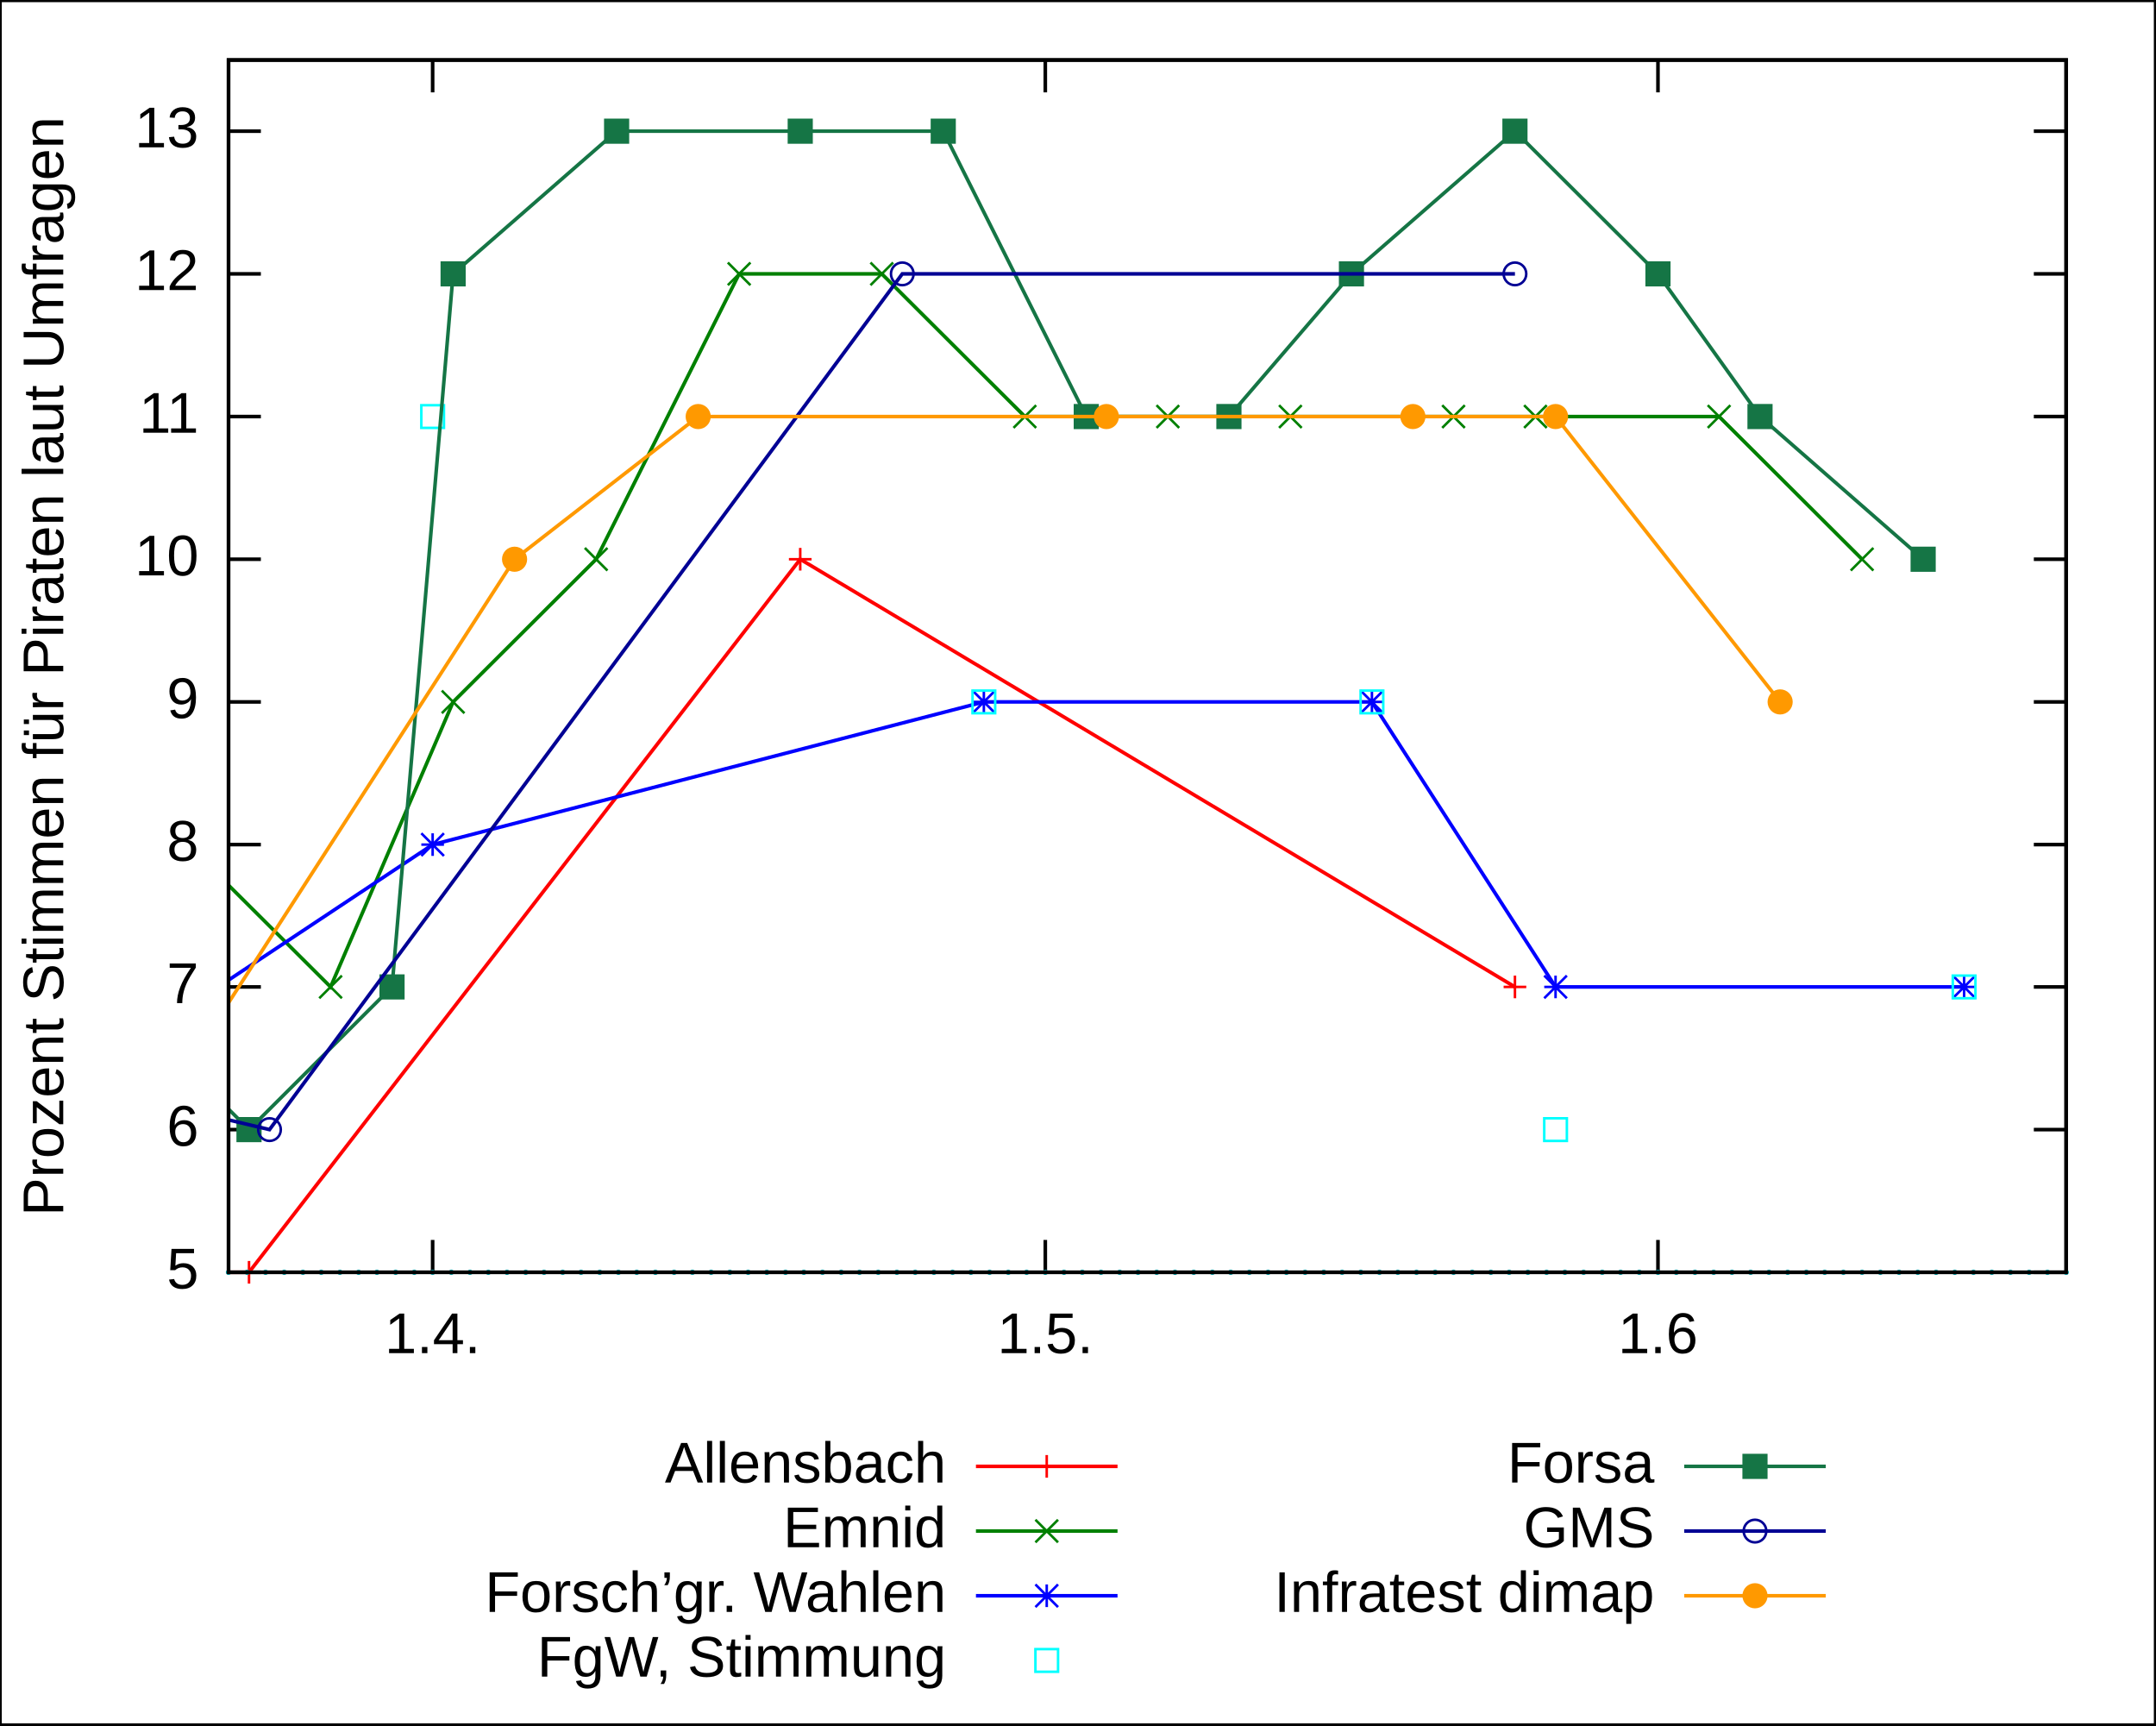
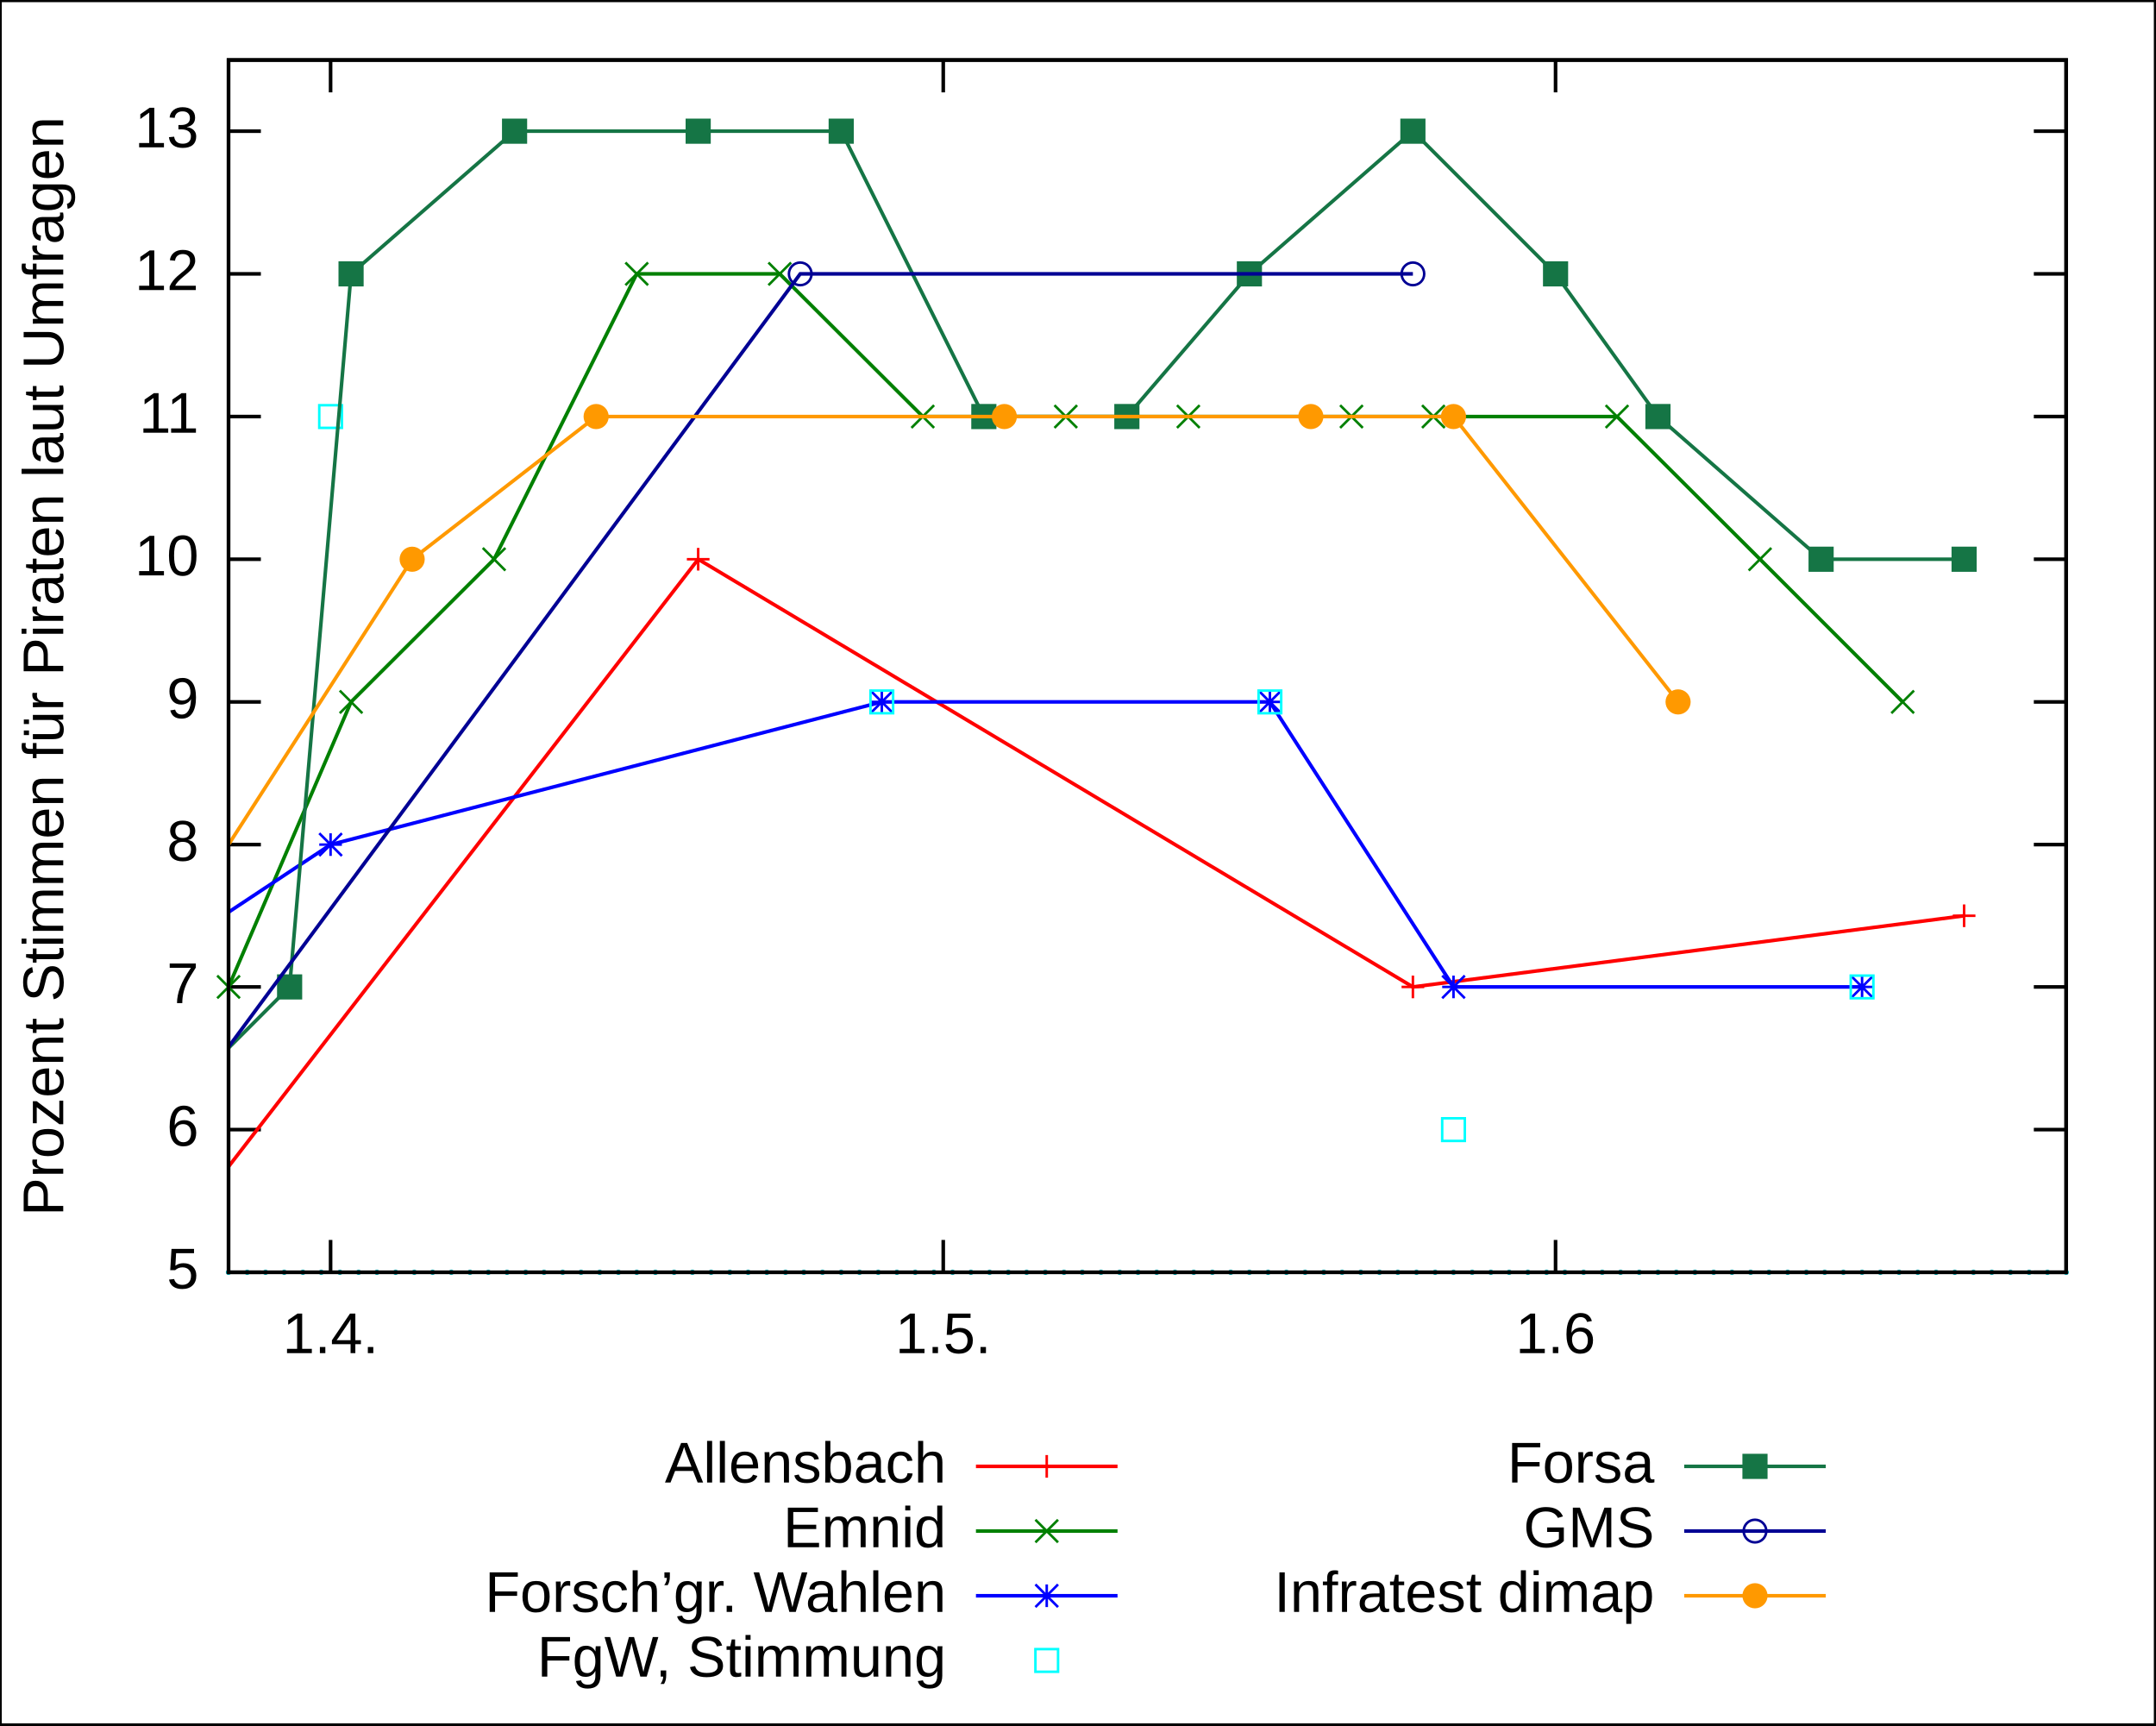
<svg xmlns="http://www.w3.org/2000/svg" xmlns:xlink="http://www.w3.org/1999/xlink" width="600" height="480" viewBox="0 0 600 480">
  <defs>
    <circle id="gpDot" r="0.5" stroke-width="0.5" />
    <path id="gpPt0" stroke-width="0.222" stroke="currentColor" d="M-1,0 h2 M0,-1 v2" />
    <path id="gpPt1" stroke-width="0.222" stroke="currentColor" d="M-1,-1 L1,1 M1,-1 L-1,1" />
    <path id="gpPt2" stroke-width="0.222" stroke="currentColor" d="M-1,0 L1,0 M0,-1 L0,1 M-1,-1 L1,1 M-1,1 L1,-1" />
    <rect id="gpPt3" stroke-width="0.222" stroke="currentColor" x="-1" y="-1" width="2" height="2" />
    <rect id="gpPt4" stroke-width="0.222" stroke="currentColor" fill="currentColor" x="-1" y="-1" width="2" height="2" />
    <circle id="gpPt5" stroke-width="0.222" stroke="currentColor" cx="0" cy="0" r="1" />
    <use xlink:href="#gpPt5" id="gpPt6" fill="currentColor" stroke="none" />
    <path id="gpPt7" stroke-width="0.222" stroke="currentColor" d="M0,-1.33 L-1.33,0.67 L1.33,0.67 z" />
    <use xlink:href="#gpPt7" id="gpPt8" fill="currentColor" stroke="none" />
    <use xlink:href="#gpPt7" id="gpPt9" stroke="currentColor" transform="rotate(180)" />
    <use xlink:href="#gpPt9" id="gpPt10" fill="currentColor" stroke="none" />
    <use xlink:href="#gpPt3" id="gpPt11" stroke="currentColor" transform="rotate(45)" />
    <use xlink:href="#gpPt11" id="gpPt12" fill="currentColor" stroke="none" />
  </defs>
  <g style="fill:none; color:white; stroke:currentColor; stroke-width:1.00; stroke-linecap:butt; stroke-linejoin:miter">
</g>
  <g style="fill:none; color:black; stroke:currentColor; stroke-width:1.00; stroke-linecap:butt; stroke-linejoin:miter">
    <g style="stroke:none; shape-rendering:crispEdges">
      <polygon fill="rgb(255, 255, 255)" points="0.0,480.0 599.9,480.0 599.9,0.1 0.0,0.1 " />
    </g>
    <path stroke="black" d="M0.0,480.0 L0.0,0.1 L599.9,0.1 L599.9,480.0 L0.0,480.0 M63.6,354.0 L72.6,354.0 M575.0,354.0    L566.0,354.0 " />
    <g transform="translate(55.3,358.5)" style="stroke:none; fill:black; font-family:Arial; font-size:12.00pt; text-anchor:end">
      <text> 5</text>
    </g>
    <path d="M63.6,314.3 L72.6,314.3 M575.0,314.3 L566.0,314.3 " />
    <g transform="translate(55.3,318.8)" style="stroke:none; fill:black; font-family:Arial; font-size:12.00pt; text-anchor:end">
      <text> 6</text>
    </g>
    <path d="M63.6,274.6 L72.6,274.6 M575.0,274.6 L566.0,274.6 " />
    <g transform="translate(55.3,279.1)" style="stroke:none; fill:black; font-family:Arial; font-size:12.00pt; text-anchor:end">
      <text> 7</text>
    </g>
    <path d="M63.6,235.0 L72.6,235.0 M575.0,235.0 L566.0,235.0 " />
    <g transform="translate(55.3,239.5)" style="stroke:none; fill:black; font-family:Arial; font-size:12.00pt; text-anchor:end">
      <text> 8</text>
    </g>
    <path d="M63.6,195.3 L72.6,195.3 M575.0,195.3 L566.0,195.3 " />
    <g transform="translate(55.3,199.8)" style="stroke:none; fill:black; font-family:Arial; font-size:12.00pt; text-anchor:end">
      <text> 9</text>
    </g>
    <path d="M63.6,155.6 L72.6,155.6 M575.0,155.6 L566.0,155.6 " />
    <g transform="translate(55.3,160.1)" style="stroke:none; fill:black; font-family:Arial; font-size:12.00pt; text-anchor:end">
      <text> 10</text>
    </g>
    <path d="M63.6,115.9 L72.6,115.9 M575.0,115.9 L566.0,115.9 " />
    <g transform="translate(55.3,120.4)" style="stroke:none; fill:black; font-family:Arial; font-size:12.00pt; text-anchor:end">
      <text> 11</text>
    </g>
    <path d="M63.6,76.2 L72.6,76.2 M575.0,76.2 L566.0,76.2 " />
    <g transform="translate(55.3,80.7)" style="stroke:none; fill:black; font-family:Arial; font-size:12.00pt; text-anchor:end">
      <text> 12</text>
    </g>
    <path d="M63.6,36.5 L72.6,36.5 M575.0,36.5 L566.0,36.5 " />
    <g transform="translate(55.3,41.0)" style="stroke:none; fill:black; font-family:Arial; font-size:12.00pt; text-anchor:end">
      <text> 13</text>
    </g>
-     <path d="M120.4,354.0 L120.4,345.0 M120.4,16.7 L120.4,25.7 " />
-     <g transform="translate(120.4,376.5)" style="stroke:none; fill:black; font-family:Arial; font-size:12.00pt; text-anchor:middle">
+     <path d="M92.0,354.0 L92.0,345.0 M92.0,16.7 L92.0,25.7 " />
+     <g transform="translate(92.0,376.5)" style="stroke:none; fill:black; font-family:Arial; font-size:12.00pt; text-anchor:middle">
      <text>1.4.</text>
    </g>
-     <path d="M290.9,354.0 L290.9,345.0 M290.9,16.7 L290.9,25.7 " />
-     <g transform="translate(290.9,376.5)" style="stroke:none; fill:black; font-family:Arial; font-size:12.00pt; text-anchor:middle">
+     <path d="M262.5,354.0 L262.5,345.0 M262.5,16.7 L262.5,25.7 " />
+     <g transform="translate(262.5,376.5)" style="stroke:none; fill:black; font-family:Arial; font-size:12.00pt; text-anchor:middle">
      <text>1.5.</text>
    </g>
-     <path d="M461.4,354.0 L461.4,345.0 M461.4,16.7 L461.4,25.7 " />
-     <g transform="translate(461.4,376.5)" style="stroke:none; fill:black; font-family:Arial; font-size:12.00pt; text-anchor:middle">
+     <path d="M432.9,354.0 L432.9,345.0 M432.9,16.7 L432.9,25.7 " />
+     <g transform="translate(432.9,376.5)" style="stroke:none; fill:black; font-family:Arial; font-size:12.00pt; text-anchor:middle">
      <text>1.6</text>
    </g>
    <path d="M63.6,16.7 L63.6,354.0 L575.0,354.0 L575.0,16.7 L63.6,16.7 Z " />
    <g transform="translate(17.6,185.4) rotate(270)" style="stroke:none; fill:black; font-family:Arial; font-size:12.00pt; text-anchor:middle">
      <text>Prozent Stimmen für Piraten laut Umfragen</text>
    </g>
  </g>
  <a xlink:title="Plot #1">
    <g style="fill:none; color:red; stroke:currentColor; stroke-width:1.00; stroke-linecap:butt; stroke-linejoin:miter">
      <g transform="translate(263.3,412.5)" style="stroke:none; fill:black; font-family:Arial; font-size:12.00pt; text-anchor:end">
        <text>Allensbach</text>
      </g>
-       <path d="M271.6,408.0 L311.0,408.0 M421.6,274.6 L222.7,155.6 L69.3,354.0 L63.6,354.0 " />
-       <use xlink:href="#gpPt0" transform="translate(421.6,274.6) scale(3.15)" />
-       <use xlink:href="#gpPt0" transform="translate(222.7,155.6) scale(3.15)" />
-       <use xlink:href="#gpPt0" transform="translate(69.3,354.0) scale(3.15)" />
+       <path d="M271.6,408.0 L311.0,408.0 M546.6,254.8 L393.2,274.6 L194.3,155.6 L63.6,324.6 " />
+       <use xlink:href="#gpPt0" transform="translate(546.6,254.8) scale(3.15)" />
+       <use xlink:href="#gpPt0" transform="translate(393.2,274.6) scale(3.15)" />
+       <use xlink:href="#gpPt0" transform="translate(194.3,155.6) scale(3.15)" />
      <use xlink:href="#gpPt0" transform="translate(291.3,408.0) scale(3.15)" />
    </g>
  </a>
  <a xlink:title="Plot #2">
    <g style="fill:none; color:green; stroke:currentColor; stroke-width:1.00; stroke-linecap:butt; stroke-linejoin:miter">
      <g transform="translate(263.3,430.5)" style="stroke:none; fill:black; font-family:Arial; font-size:12.00pt; text-anchor:end">
        <text>Emnid</text>
      </g>
-       <path d="M271.6,426.0 L311.0,426.0 M518.2,155.6 L478.4,115.9 L427.3,115.9 L404.5,115.9 L359.1,115.9 L325.0,115.9    L285.2,115.9 L245.4,76.2 L205.7,76.2 L165.9,155.6 L126.1,195.3 L92.0,274.6 L63.6,246.3 " />
-       <use xlink:href="#gpPt1" transform="translate(518.2,155.6) scale(3.15)" />
-       <use xlink:href="#gpPt1" transform="translate(478.4,115.9) scale(3.15)" />
-       <use xlink:href="#gpPt1" transform="translate(427.3,115.9) scale(3.15)" />
-       <use xlink:href="#gpPt1" transform="translate(404.5,115.9) scale(3.15)" />
-       <use xlink:href="#gpPt1" transform="translate(359.1,115.9) scale(3.15)" />
-       <use xlink:href="#gpPt1" transform="translate(325.0,115.9) scale(3.15)" />
-       <use xlink:href="#gpPt1" transform="translate(285.2,115.9) scale(3.15)" />
-       <use xlink:href="#gpPt1" transform="translate(245.4,76.2) scale(3.15)" />
-       <use xlink:href="#gpPt1" transform="translate(205.7,76.2) scale(3.15)" />
-       <use xlink:href="#gpPt1" transform="translate(165.9,155.6) scale(3.15)" />
-       <use xlink:href="#gpPt1" transform="translate(126.1,195.3) scale(3.15)" />
-       <use xlink:href="#gpPt1" transform="translate(92.0,274.6) scale(3.15)" />
+       <path d="M271.6,426.0 L311.0,426.0 M529.5,195.3 L489.8,155.6 L450.0,115.9 L398.9,115.9 L376.1,115.9 L330.7,115.9    L296.6,115.9 L256.8,115.9 L217.0,76.2 L177.2,76.2 L137.5,155.6 L97.7,195.3 L63.6,274.6 " />
+       <use xlink:href="#gpPt1" transform="translate(529.5,195.3) scale(3.15)" />
+       <use xlink:href="#gpPt1" transform="translate(489.8,155.6) scale(3.15)" />
+       <use xlink:href="#gpPt1" transform="translate(450.0,115.9) scale(3.15)" />
+       <use xlink:href="#gpPt1" transform="translate(398.9,115.9) scale(3.15)" />
+       <use xlink:href="#gpPt1" transform="translate(376.1,115.9) scale(3.15)" />
+       <use xlink:href="#gpPt1" transform="translate(330.7,115.9) scale(3.15)" />
+       <use xlink:href="#gpPt1" transform="translate(296.6,115.9) scale(3.15)" />
+       <use xlink:href="#gpPt1" transform="translate(256.8,115.9) scale(3.15)" />
+       <use xlink:href="#gpPt1" transform="translate(217.0,76.2) scale(3.15)" />
+       <use xlink:href="#gpPt1" transform="translate(177.2,76.2) scale(3.15)" />
+       <use xlink:href="#gpPt1" transform="translate(137.5,155.6) scale(3.15)" />
+       <use xlink:href="#gpPt1" transform="translate(97.7,195.3) scale(3.15)" />
+       <use xlink:href="#gpPt1" transform="translate(63.6,274.6) scale(3.15)" />
      <use xlink:href="#gpPt1" transform="translate(291.3,426.0) scale(3.15)" />
    </g>
  </a>
  <a xlink:title="Plot #3">
    <g style="fill:none; color:blue; stroke:currentColor; stroke-width:1.00; stroke-linecap:butt; stroke-linejoin:miter">
      <g transform="translate(263.3,448.5)" style="stroke:none; fill:black; font-family:Arial; font-size:12.00pt; text-anchor:end">
        <text>Forsch’gr. Wahlen</text>
      </g>
-       <path d="M271.6,444.0 L311.0,444.0 M546.6,274.6 L432.9,274.6 L381.8,195.3 L273.8,195.3 L120.4,235.0 L63.6,272.7    " />
-       <use xlink:href="#gpPt2" transform="translate(546.6,274.6) scale(3.15)" />
-       <use xlink:href="#gpPt2" transform="translate(432.9,274.6) scale(3.15)" />
-       <use xlink:href="#gpPt2" transform="translate(381.8,195.3) scale(3.15)" />
-       <use xlink:href="#gpPt2" transform="translate(273.8,195.3) scale(3.15)" />
-       <use xlink:href="#gpPt2" transform="translate(120.4,235.0) scale(3.15)" />
+       <path d="M271.6,444.0 L311.0,444.0 M518.2,274.6 L404.5,274.6 L353.4,195.3 L245.4,195.3 L92.0,235.0 L63.6,253.8    " />
+       <use xlink:href="#gpPt2" transform="translate(518.2,274.6) scale(3.15)" />
+       <use xlink:href="#gpPt2" transform="translate(404.5,274.6) scale(3.15)" />
+       <use xlink:href="#gpPt2" transform="translate(353.4,195.3) scale(3.15)" />
+       <use xlink:href="#gpPt2" transform="translate(245.4,195.3) scale(3.15)" />
+       <use xlink:href="#gpPt2" transform="translate(92.0,235.0) scale(3.15)" />
      <use xlink:href="#gpPt2" transform="translate(291.3,444.0) scale(3.15)" />
    </g>
  </a>
  <a xlink:title="Plot #4">
    <g style="fill:none; color:cyan; stroke:currentColor; stroke-width:1.00; stroke-linecap:butt; stroke-linejoin:miter">
      <g transform="translate(263.3,466.5)" style="stroke:none; fill:black; font-family:Arial; font-size:12.00pt; text-anchor:end">
        <text>FgW, Stimmung</text>
      </g>
-       <use xlink:href="#gpPt3" transform="translate(546.6,274.6) scale(3.15)" />
-       <use xlink:href="#gpPt3" transform="translate(432.9,314.3) scale(3.15)" />
-       <use xlink:href="#gpPt3" transform="translate(381.8,195.3) scale(3.15)" />
-       <use xlink:href="#gpPt3" transform="translate(273.8,195.3) scale(3.15)" />
-       <use xlink:href="#gpPt3" transform="translate(120.4,115.9) scale(3.15)" />
+       <use xlink:href="#gpPt3" transform="translate(518.2,274.6) scale(3.15)" />
+       <use xlink:href="#gpPt3" transform="translate(404.5,314.3) scale(3.15)" />
+       <use xlink:href="#gpPt3" transform="translate(353.4,195.3) scale(3.15)" />
+       <use xlink:href="#gpPt3" transform="translate(245.4,195.3) scale(3.15)" />
+       <use xlink:href="#gpPt3" transform="translate(92.0,115.9) scale(3.15)" />
      <use xlink:href="#gpPt3" transform="translate(291.3,462.0) scale(3.15)" />
    </g>
  </a>
  <a xlink:title="Plot #5">
    <g style="fill:none; color:#157545; stroke:currentColor; stroke-width:1.00; stroke-linecap:butt; stroke-linejoin:miter">
      <g transform="translate(460.4,412.5)" style="stroke:none; fill:black; font-family:Arial; font-size:12.00pt; text-anchor:end">
        <text>Forsa</text>
      </g>
-       <path d="M468.7,408.0 L508.1,408.0 M535.2,155.6 L489.8,115.9 L461.4,76.2 L421.6,36.5 L376.1,76.2 L342.0,115.9    L302.3,115.9 L262.5,36.5 L222.7,36.5 L171.6,36.5 L126.1,76.2 L109.1,274.6 L69.3,314.3 L63.6,308.6    " />
-       <use xlink:href="#gpPt4" transform="translate(535.2,155.6) scale(3.15)" />
-       <use xlink:href="#gpPt4" transform="translate(489.8,115.9) scale(3.15)" />
-       <use xlink:href="#gpPt4" transform="translate(461.4,76.2) scale(3.15)" />
-       <use xlink:href="#gpPt4" transform="translate(421.6,36.5) scale(3.15)" />
-       <use xlink:href="#gpPt4" transform="translate(376.1,76.2) scale(3.15)" />
-       <use xlink:href="#gpPt4" transform="translate(342.0,115.9) scale(3.15)" />
-       <use xlink:href="#gpPt4" transform="translate(302.3,115.9) scale(3.15)" />
-       <use xlink:href="#gpPt4" transform="translate(262.5,36.5) scale(3.15)" />
-       <use xlink:href="#gpPt4" transform="translate(222.7,36.5) scale(3.15)" />
-       <use xlink:href="#gpPt4" transform="translate(171.6,36.5) scale(3.15)" />
-       <use xlink:href="#gpPt4" transform="translate(126.1,76.2) scale(3.15)" />
-       <use xlink:href="#gpPt4" transform="translate(109.1,274.6) scale(3.15)" />
-       <use xlink:href="#gpPt4" transform="translate(69.3,314.3) scale(3.15)" />
+       <path d="M468.7,408.0 L508.1,408.0 M546.6,155.6 L506.8,155.6 L461.4,115.9 L432.9,76.2 L393.2,36.5 L347.7,76.2    L313.6,115.9 L273.8,115.9 L234.1,36.5 L194.3,36.5 L143.2,36.5 L97.7,76.2 L80.6,274.6 L63.6,291.6    " />
+       <use xlink:href="#gpPt4" transform="translate(546.6,155.6) scale(3.15)" />
+       <use xlink:href="#gpPt4" transform="translate(506.8,155.6) scale(3.15)" />
+       <use xlink:href="#gpPt4" transform="translate(461.4,115.9) scale(3.15)" />
+       <use xlink:href="#gpPt4" transform="translate(432.9,76.2) scale(3.15)" />
+       <use xlink:href="#gpPt4" transform="translate(393.2,36.5) scale(3.15)" />
+       <use xlink:href="#gpPt4" transform="translate(347.7,76.2) scale(3.15)" />
+       <use xlink:href="#gpPt4" transform="translate(313.6,115.9) scale(3.15)" />
+       <use xlink:href="#gpPt4" transform="translate(273.8,115.9) scale(3.15)" />
+       <use xlink:href="#gpPt4" transform="translate(234.1,36.5) scale(3.15)" />
+       <use xlink:href="#gpPt4" transform="translate(194.3,36.5) scale(3.15)" />
+       <use xlink:href="#gpPt4" transform="translate(143.2,36.5) scale(3.15)" />
+       <use xlink:href="#gpPt4" transform="translate(97.7,76.2) scale(3.15)" />
+       <use xlink:href="#gpPt4" transform="translate(80.6,274.6) scale(3.15)" />
      <use xlink:href="#gpPt4" transform="translate(488.4,408.0) scale(3.15)" />
    </g>
  </a>
  <a xlink:title="Plot #6">
    <g style="fill:none; color:#000094; stroke:currentColor; stroke-width:1.00; stroke-linecap:butt; stroke-linejoin:miter">
      <g transform="translate(460.4,430.5)" style="stroke:none; fill:black; font-family:Arial; font-size:12.00pt; text-anchor:end">
        <text>GMS</text>
      </g>
-       <path d="M468.7,426.0 L508.1,426.0 M421.6,76.2 L251.1,76.2 L75.0,314.3 L63.6,311.6 " />
-       <use xlink:href="#gpPt5" transform="translate(421.6,76.2) scale(3.15)" />
-       <use xlink:href="#gpPt5" transform="translate(251.1,76.2) scale(3.15)" />
-       <use xlink:href="#gpPt5" transform="translate(75.0,314.3) scale(3.15)" />
+       <path d="M468.7,426.0 L508.1,426.0 M393.2,76.2 L222.7,76.2 L63.6,291.3 " />
+       <use xlink:href="#gpPt5" transform="translate(393.2,76.2) scale(3.15)" />
+       <use xlink:href="#gpPt5" transform="translate(222.7,76.2) scale(3.15)" />
      <use xlink:href="#gpPt5" transform="translate(488.4,426.0) scale(3.15)" />
    </g>
  </a>
  <a xlink:title="Plot #7">
    <g style="fill:none; color:#FF9900; stroke:currentColor; stroke-width:1.00; stroke-linecap:butt; stroke-linejoin:miter">
      <g transform="translate(460.4,448.5)" style="stroke:none; fill:black; font-family:Arial; font-size:12.00pt; text-anchor:end">
        <text>Infratest dimap</text>
      </g>
-       <path d="M468.7,444.0 L508.1,444.0 M495.4,195.3 L432.9,115.9 L393.2,115.9 L307.9,115.9 L194.3,115.9 L143.2,155.6    L63.6,279.0 " />
-       <use xlink:href="#gpPt6" transform="translate(495.4,195.3) scale(3.15)" />
-       <use xlink:href="#gpPt6" transform="translate(432.9,115.9) scale(3.15)" />
-       <use xlink:href="#gpPt6" transform="translate(393.2,115.9) scale(3.15)" />
-       <use xlink:href="#gpPt6" transform="translate(307.9,115.9) scale(3.15)" />
-       <use xlink:href="#gpPt6" transform="translate(194.3,115.9) scale(3.15)" />
-       <use xlink:href="#gpPt6" transform="translate(143.2,155.6) scale(3.15)" />
+       <path d="M468.7,444.0 L508.1,444.0 M467.0,195.3 L404.5,115.9 L364.8,115.9 L279.5,115.9 L165.9,115.9 L114.7,155.6    L63.6,235.0 " />
+       <use xlink:href="#gpPt6" transform="translate(467.0,195.3) scale(3.15)" />
+       <use xlink:href="#gpPt6" transform="translate(404.5,115.9) scale(3.15)" />
+       <use xlink:href="#gpPt6" transform="translate(364.8,115.9) scale(3.15)" />
+       <use xlink:href="#gpPt6" transform="translate(279.5,115.9) scale(3.15)" />
+       <use xlink:href="#gpPt6" transform="translate(165.9,115.9) scale(3.15)" />
+       <use xlink:href="#gpPt6" transform="translate(114.7,155.6) scale(3.15)" />
      <use xlink:href="#gpPt6" transform="translate(488.4,444.0) scale(3.15)" />
    </g>
  </a>
  <a xlink:title="Plot #8">
    <g style="fill:none; color:#0099A1; stroke:currentColor; stroke-width:1.00; stroke-linecap:butt; stroke-linejoin:miter">
      <use xlink:href="#gpDot" x="63.6" y="354.0" />
      <use xlink:href="#gpDot" x="68.8" y="354.0" />
      <use xlink:href="#gpDot" x="73.9" y="354.0" />
      <use xlink:href="#gpDot" x="79.1" y="354.0" />
      <use xlink:href="#gpDot" x="84.3" y="354.0" />
      <use xlink:href="#gpDot" x="89.4" y="354.0" />
      <use xlink:href="#gpDot" x="94.6" y="354.0" />
      <use xlink:href="#gpDot" x="99.8" y="354.0" />
      <use xlink:href="#gpDot" x="104.9" y="354.0" />
      <use xlink:href="#gpDot" x="110.1" y="354.0" />
      <use xlink:href="#gpDot" x="115.3" y="354.0" />
      <use xlink:href="#gpDot" x="120.4" y="354.0" />
      <use xlink:href="#gpDot" x="125.6" y="354.0" />
      <use xlink:href="#gpDot" x="130.8" y="354.0" />
      <use xlink:href="#gpDot" x="135.9" y="354.0" />
      <use xlink:href="#gpDot" x="141.1" y="354.0" />
      <use xlink:href="#gpDot" x="146.3" y="354.0" />
      <use xlink:href="#gpDot" x="151.4" y="354.0" />
      <use xlink:href="#gpDot" x="156.6" y="354.0" />
      <use xlink:href="#gpDot" x="161.7" y="354.0" />
      <use xlink:href="#gpDot" x="166.9" y="354.0" />
      <use xlink:href="#gpDot" x="172.1" y="354.0" />
      <use xlink:href="#gpDot" x="177.2" y="354.0" />
      <use xlink:href="#gpDot" x="182.4" y="354.0" />
      <use xlink:href="#gpDot" x="187.6" y="354.0" />
      <use xlink:href="#gpDot" x="192.7" y="354.0" />
      <use xlink:href="#gpDot" x="197.9" y="354.0" />
      <use xlink:href="#gpDot" x="203.1" y="354.0" />
      <use xlink:href="#gpDot" x="208.2" y="354.0" />
      <use xlink:href="#gpDot" x="213.4" y="354.0" />
      <use xlink:href="#gpDot" x="218.6" y="354.0" />
      <use xlink:href="#gpDot" x="223.7" y="354.0" />
      <use xlink:href="#gpDot" x="228.9" y="354.0" />
      <use xlink:href="#gpDot" x="234.1" y="354.0" />
      <use xlink:href="#gpDot" x="239.2" y="354.0" />
      <use xlink:href="#gpDot" x="244.4" y="354.0" />
      <use xlink:href="#gpDot" x="249.6" y="354.0" />
      <use xlink:href="#gpDot" x="254.7" y="354.0" />
      <use xlink:href="#gpDot" x="259.9" y="354.0" />
      <use xlink:href="#gpDot" x="265.1" y="354.0" />
      <use xlink:href="#gpDot" x="270.2" y="354.0" />
      <use xlink:href="#gpDot" x="275.4" y="354.0" />
      <use xlink:href="#gpDot" x="280.6" y="354.0" />
      <use xlink:href="#gpDot" x="285.7" y="354.0" />
      <use xlink:href="#gpDot" x="290.9" y="354.0" />
      <use xlink:href="#gpDot" x="296.1" y="354.0" />
      <use xlink:href="#gpDot" x="301.2" y="354.0" />
      <use xlink:href="#gpDot" x="306.4" y="354.0" />
      <use xlink:href="#gpDot" x="311.6" y="354.0" />
      <use xlink:href="#gpDot" x="316.7" y="354.0" />
      <use xlink:href="#gpDot" x="321.9" y="354.0" />
      <use xlink:href="#gpDot" x="327.0" y="354.0" />
      <use xlink:href="#gpDot" x="332.2" y="354.0" />
      <use xlink:href="#gpDot" x="337.4" y="354.0" />
      <use xlink:href="#gpDot" x="342.5" y="354.0" />
      <use xlink:href="#gpDot" x="347.7" y="354.0" />
      <use xlink:href="#gpDot" x="352.9" y="354.0" />
      <use xlink:href="#gpDot" x="358.0" y="354.0" />
      <use xlink:href="#gpDot" x="363.2" y="354.0" />
      <use xlink:href="#gpDot" x="368.4" y="354.0" />
      <use xlink:href="#gpDot" x="373.5" y="354.0" />
      <use xlink:href="#gpDot" x="378.7" y="354.0" />
      <use xlink:href="#gpDot" x="383.9" y="354.0" />
      <use xlink:href="#gpDot" x="389.0" y="354.0" />
      <use xlink:href="#gpDot" x="394.2" y="354.0" />
      <use xlink:href="#gpDot" x="399.4" y="354.0" />
      <use xlink:href="#gpDot" x="404.5" y="354.0" />
      <use xlink:href="#gpDot" x="409.7" y="354.0" />
      <use xlink:href="#gpDot" x="414.9" y="354.0" />
      <use xlink:href="#gpDot" x="420.0" y="354.0" />
      <use xlink:href="#gpDot" x="425.2" y="354.0" />
      <use xlink:href="#gpDot" x="430.4" y="354.0" />
      <use xlink:href="#gpDot" x="435.5" y="354.0" />
      <use xlink:href="#gpDot" x="440.7" y="354.0" />
      <use xlink:href="#gpDot" x="445.9" y="354.0" />
      <use xlink:href="#gpDot" x="451.0" y="354.0" />
      <use xlink:href="#gpDot" x="456.2" y="354.0" />
      <use xlink:href="#gpDot" x="461.4" y="354.0" />
      <use xlink:href="#gpDot" x="466.5" y="354.0" />
      <use xlink:href="#gpDot" x="471.7" y="354.0" />
      <use xlink:href="#gpDot" x="476.9" y="354.0" />
      <use xlink:href="#gpDot" x="482.0" y="354.0" />
      <use xlink:href="#gpDot" x="487.2" y="354.0" />
      <use xlink:href="#gpDot" x="492.3" y="354.0" />
      <use xlink:href="#gpDot" x="497.5" y="354.0" />
      <use xlink:href="#gpDot" x="502.7" y="354.0" />
      <use xlink:href="#gpDot" x="507.8" y="354.0" />
      <use xlink:href="#gpDot" x="513.0" y="354.0" />
      <use xlink:href="#gpDot" x="518.2" y="354.0" />
      <use xlink:href="#gpDot" x="523.3" y="354.0" />
      <use xlink:href="#gpDot" x="528.5" y="354.0" />
      <use xlink:href="#gpDot" x="533.7" y="354.0" />
      <use xlink:href="#gpDot" x="538.8" y="354.0" />
      <use xlink:href="#gpDot" x="544.0" y="354.0" />
      <use xlink:href="#gpDot" x="549.2" y="354.0" />
      <use xlink:href="#gpDot" x="554.3" y="354.0" />
      <use xlink:href="#gpDot" x="559.5" y="354.0" />
      <use xlink:href="#gpDot" x="564.7" y="354.0" />
      <use xlink:href="#gpDot" x="569.8" y="354.0" />
      <use xlink:href="#gpDot" x="575.0" y="354.0" />
    </g>
  </a>
  <g style="fill:none; color:black; stroke:currentColor; stroke-width:1.00; stroke-linecap:butt; stroke-linejoin:miter">
    <path d="M63.6,16.7 L63.6,354.0 L575.0,354.0 L575.0,16.7 L63.6,16.7 Z " />
  </g>
</svg>
